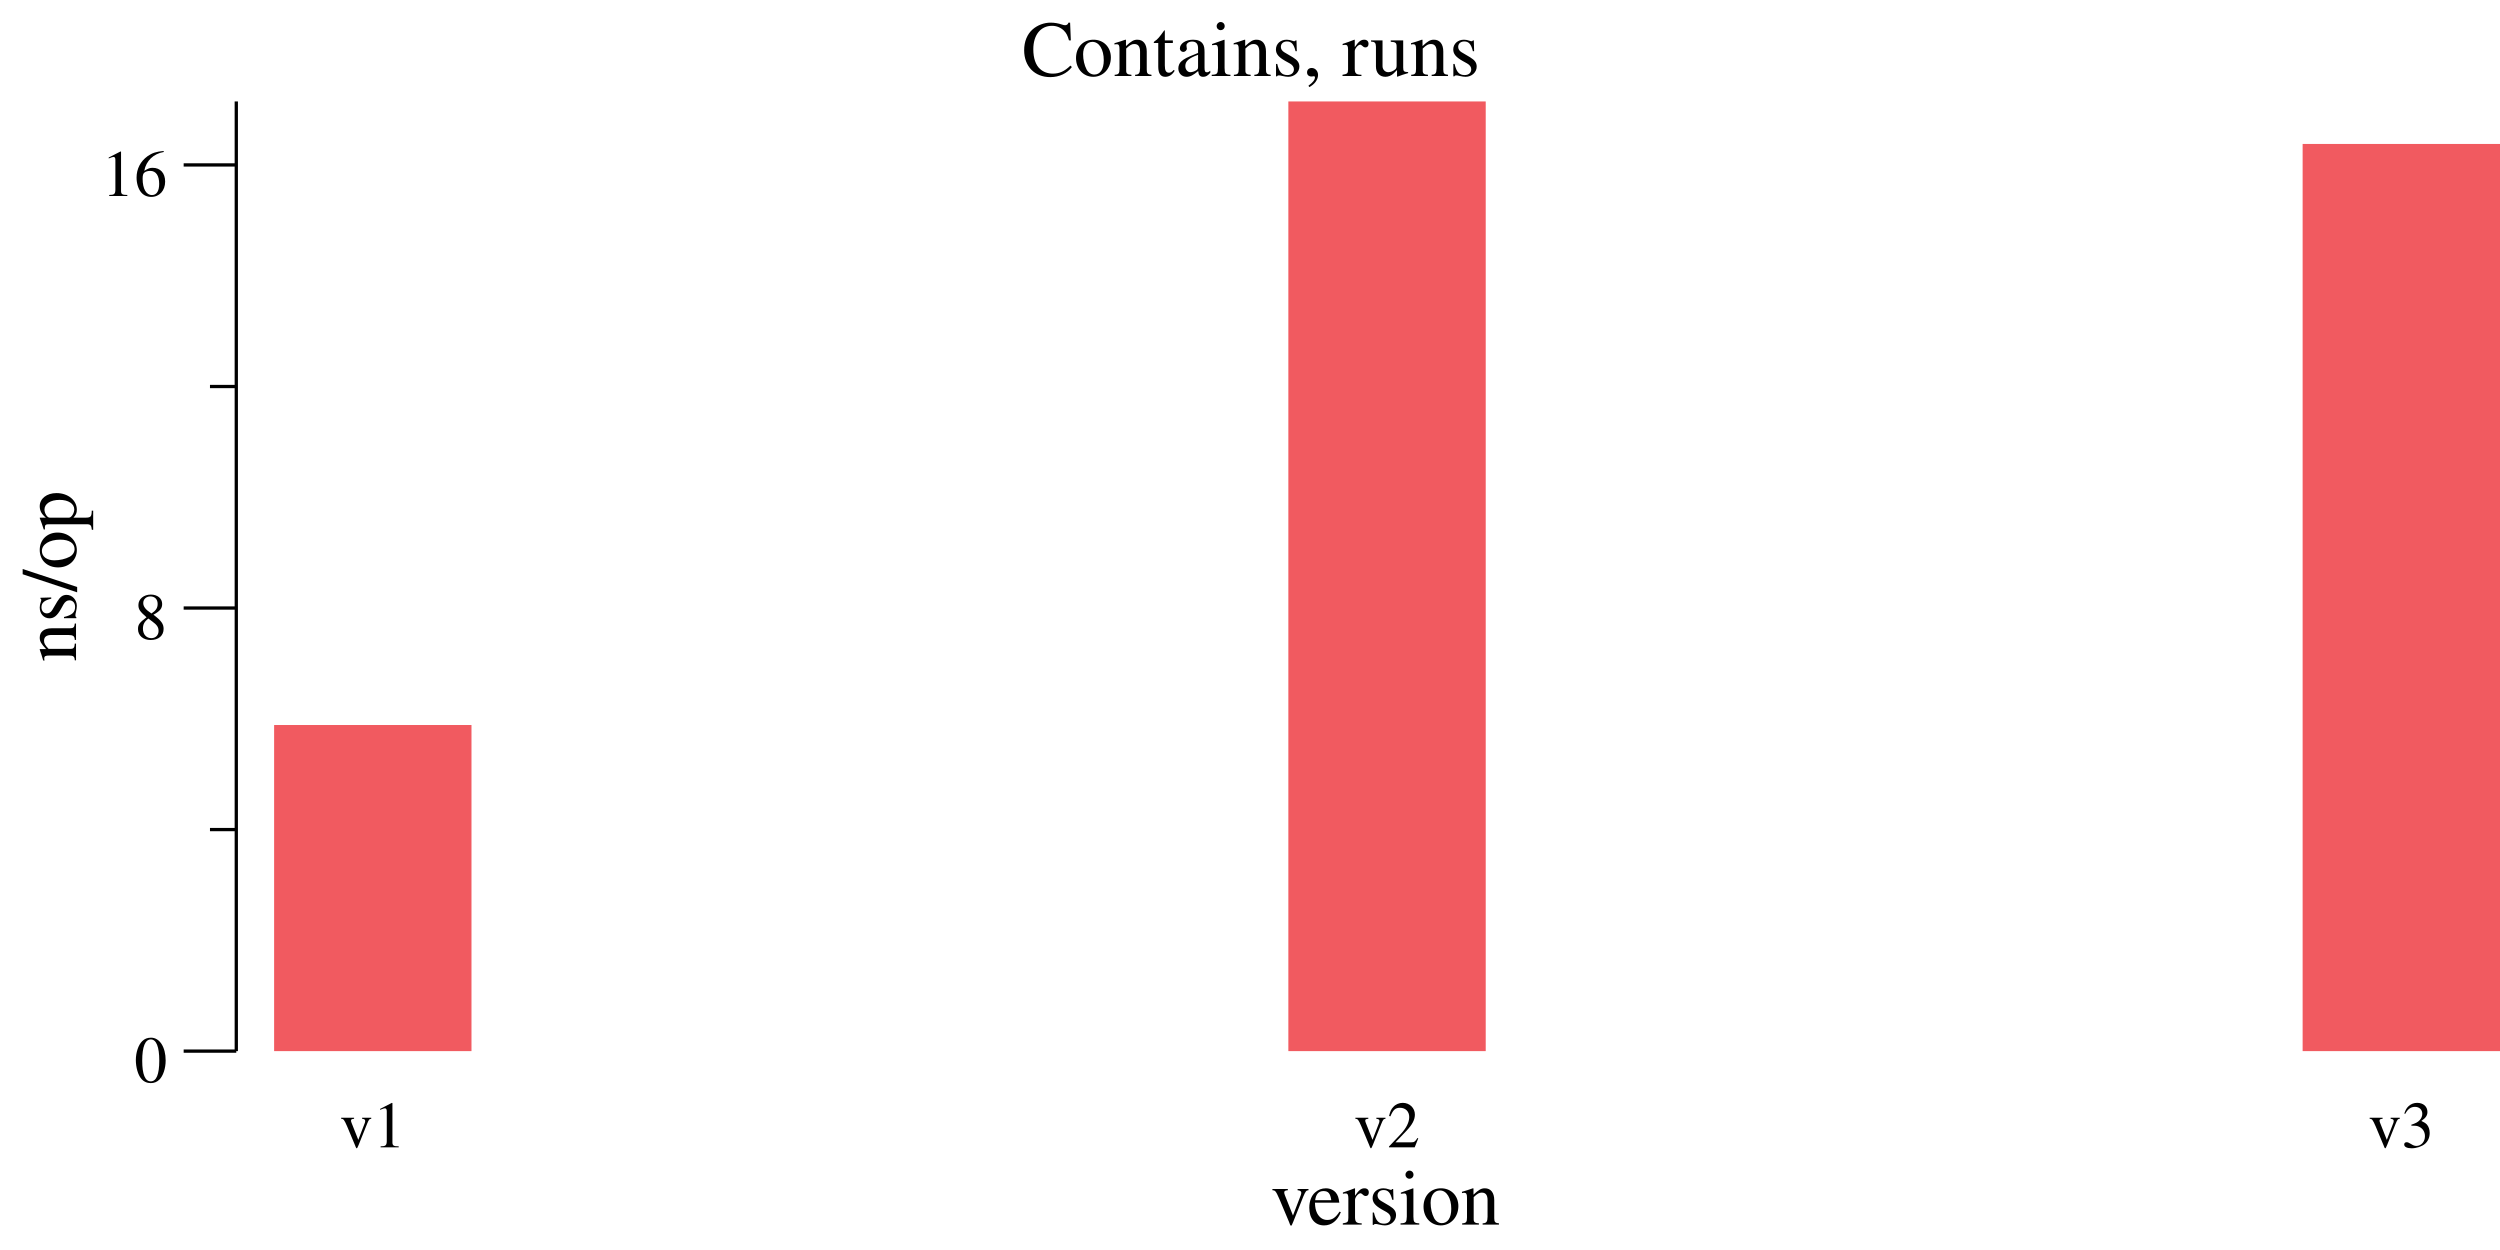
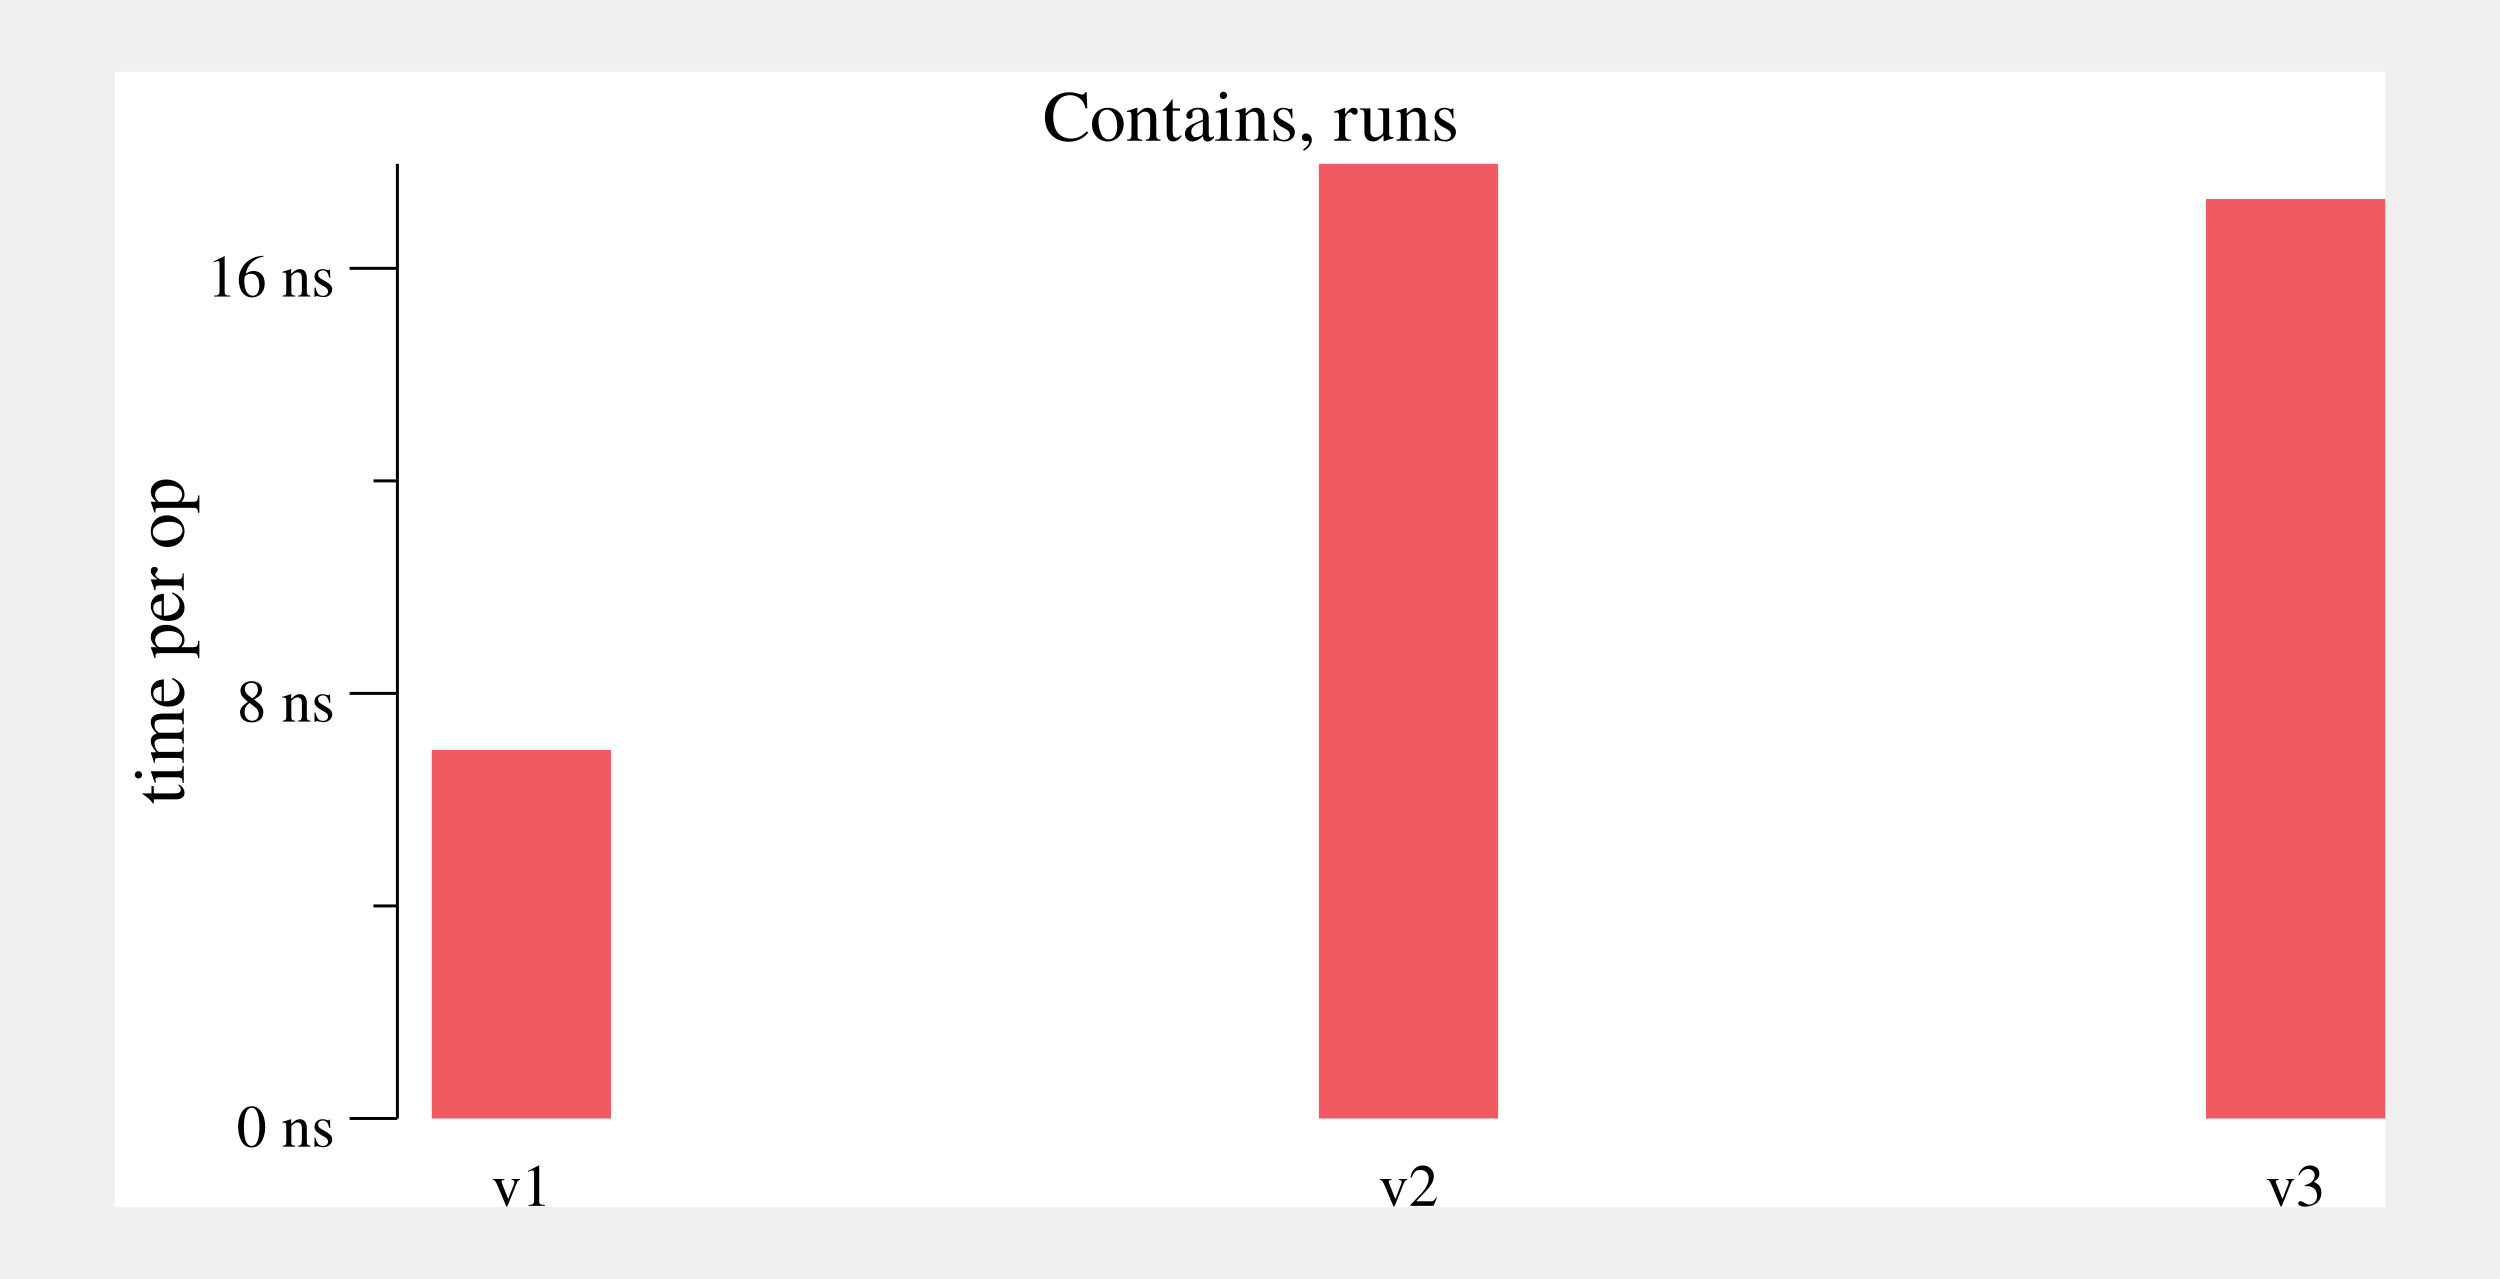
- <svg xmlns="http://www.w3.org/2000/svg" width="380pt" height="190pt" viewBox="0 0 380 190">
-   <g transform="scale(1, -1) translate(0, -190)">
-     <path d="M0,0L380,0L380,190L0,190Z" style="fill:#FFFFFF" />
-     <text x="155.33" y="-178.45" transform="scale(1, -1)" style="font-family:Times;font-weight:normal;font-style:normal;font-size:12px">Contains, runs</text>
-     <text x="193.17" y="-3.861" transform="scale(1, -1)" style="font-family:Times;font-weight:normal;font-style:normal;font-size:12px">version</text>
-     <text x="51.666" y="-15.602" transform="scale(1, -1)" style="font-family:Times;font-weight:normal;font-style:normal;font-size:10px">v1</text>
-     <text x="205.83" y="-15.602" transform="scale(1, -1)" style="font-family:Times;font-weight:normal;font-style:normal;font-size:10px">v2</text>
-     <text x="360" y="-15.602" transform="scale(1, -1)" style="font-family:Times;font-weight:normal;font-style:normal;font-size:10px">v3</text>
+ <svg xmlns="http://www.w3.org/2000/svg" width="418.4pt" height="214pt" viewBox="0 0 418.4 214">
+   <g transform="scale(1, -1) translate(0, -214)">
+     <path d="M19.2,12L399.2,12L399.2,202L19.2,202Z" style="fill:#FFFFFF" />
+     <text x="174.53" y="-190.45" transform="scale(1, -1)" style="font-family:Times;font-weight:normal;font-style:normal;font-size:12px">Contains, runs</text>
+     <text x="82.258" y="-12.186" transform="scale(1, -1)" style="font-family:Times;font-weight:normal;font-style:normal;font-size:10px">v1</text>
+     <text x="230.73" y="-12.186" transform="scale(1, -1)" style="font-family:Times;font-weight:normal;font-style:normal;font-size:10px">v2</text>
+     <text x="379.2" y="-12.186" transform="scale(1, -1)" style="font-family:Times;font-weight:normal;font-style:normal;font-size:10px">v3</text>
    <g transform="rotate(90)">
-       <text x="89.405" y="11.555" transform="scale(1, -1)" style="font-family:Times;font-weight:normal;font-style:normal;font-size:12px">ns/op</text>
+       <text x="79.374" y="30.755" transform="scale(1, -1)" style="font-family:Times;font-weight:normal;font-style:normal;font-size:12px">time per op</text>
    </g>
-     <text x="20.416" y="-25.509" transform="scale(1, -1)" style="font-family:Times;font-weight:normal;font-style:normal;font-size:10px">0</text>
-     <text x="20.416" y="-92.857" transform="scale(1, -1)" style="font-family:Times;font-weight:normal;font-style:normal;font-size:10px">8</text>
-     <text x="15.416" y="-160.21" transform="scale(1, -1)" style="font-family:Times;font-weight:normal;font-style:normal;font-size:10px">16</text>
-     <path d="M27.916,30.23L35.916,30.23" style="fill:none;stroke:#000000;stroke-width:0.5" />
-     <path d="M27.916,97.579L35.916,97.579" style="fill:none;stroke:#000000;stroke-width:0.5" />
-     <path d="M27.916,164.93L35.916,164.93" style="fill:none;stroke:#000000;stroke-width:0.5" />
-     <path d="M31.916,63.905L35.916,63.905" style="fill:none;stroke:#000000;stroke-width:0.5" />
-     <path d="M31.916,131.25L35.916,131.25" style="fill:none;stroke:#000000;stroke-width:0.5" />
-     <path d="M35.916,30.23L35.916,174.58" style="fill:none;stroke:#000000;stroke-width:0.5" />
-     <path d="M41.666,30.23L41.666,79.798L71.666,79.798L71.666,30.23Z" style="fill:#F15A60" />
-     <path d="M195.83,30.23L195.83,174.58L225.83,174.58L225.83,30.23Z" style="fill:#F15A60" />
-     <path d="M350,30.23L350,168.12L380,168.12L380,30.23Z" style="fill:#F15A60" />
+     <text x="39.616" y="-22.093" transform="scale(1, -1)" style="font-family:Times;font-weight:normal;font-style:normal;font-size:10px">0 ns</text>
+     <text x="39.616" y="-93.232" transform="scale(1, -1)" style="font-family:Times;font-weight:normal;font-style:normal;font-size:10px">8 ns</text>
+     <text x="34.616" y="-164.37" transform="scale(1, -1)" style="font-family:Times;font-weight:normal;font-style:normal;font-size:10px">16 ns</text>
+     <path d="M58.508,26.814L66.508,26.814" style="fill:none;stroke:#000000;stroke-width:0.5" />
+     <path d="M58.508,97.954L66.508,97.954" style="fill:none;stroke:#000000;stroke-width:0.5" />
+     <path d="M58.508,169.09L66.508,169.09" style="fill:none;stroke:#000000;stroke-width:0.5" />
+     <path d="M62.508,62.384L66.508,62.384" style="fill:none;stroke:#000000;stroke-width:0.5" />
+     <path d="M62.508,133.52L66.508,133.52" style="fill:none;stroke:#000000;stroke-width:0.5" />
+     <path d="M66.508,26.814L66.508,186.58" style="fill:none;stroke:#000000;stroke-width:0.5" />
+     <path d="M72.258,26.814L72.258,88.485L102.26,88.485L102.26,26.814Z" style="fill:#F15A60" />
+     <path d="M220.73,26.814L220.73,186.58L250.73,186.58L250.73,26.814Z" style="fill:#F15A60" />
+     <path d="M369.2,26.814L369.2,180.7L399.2,180.7L399.2,26.814Z" style="fill:#F15A60" />
  </g>
</svg>
